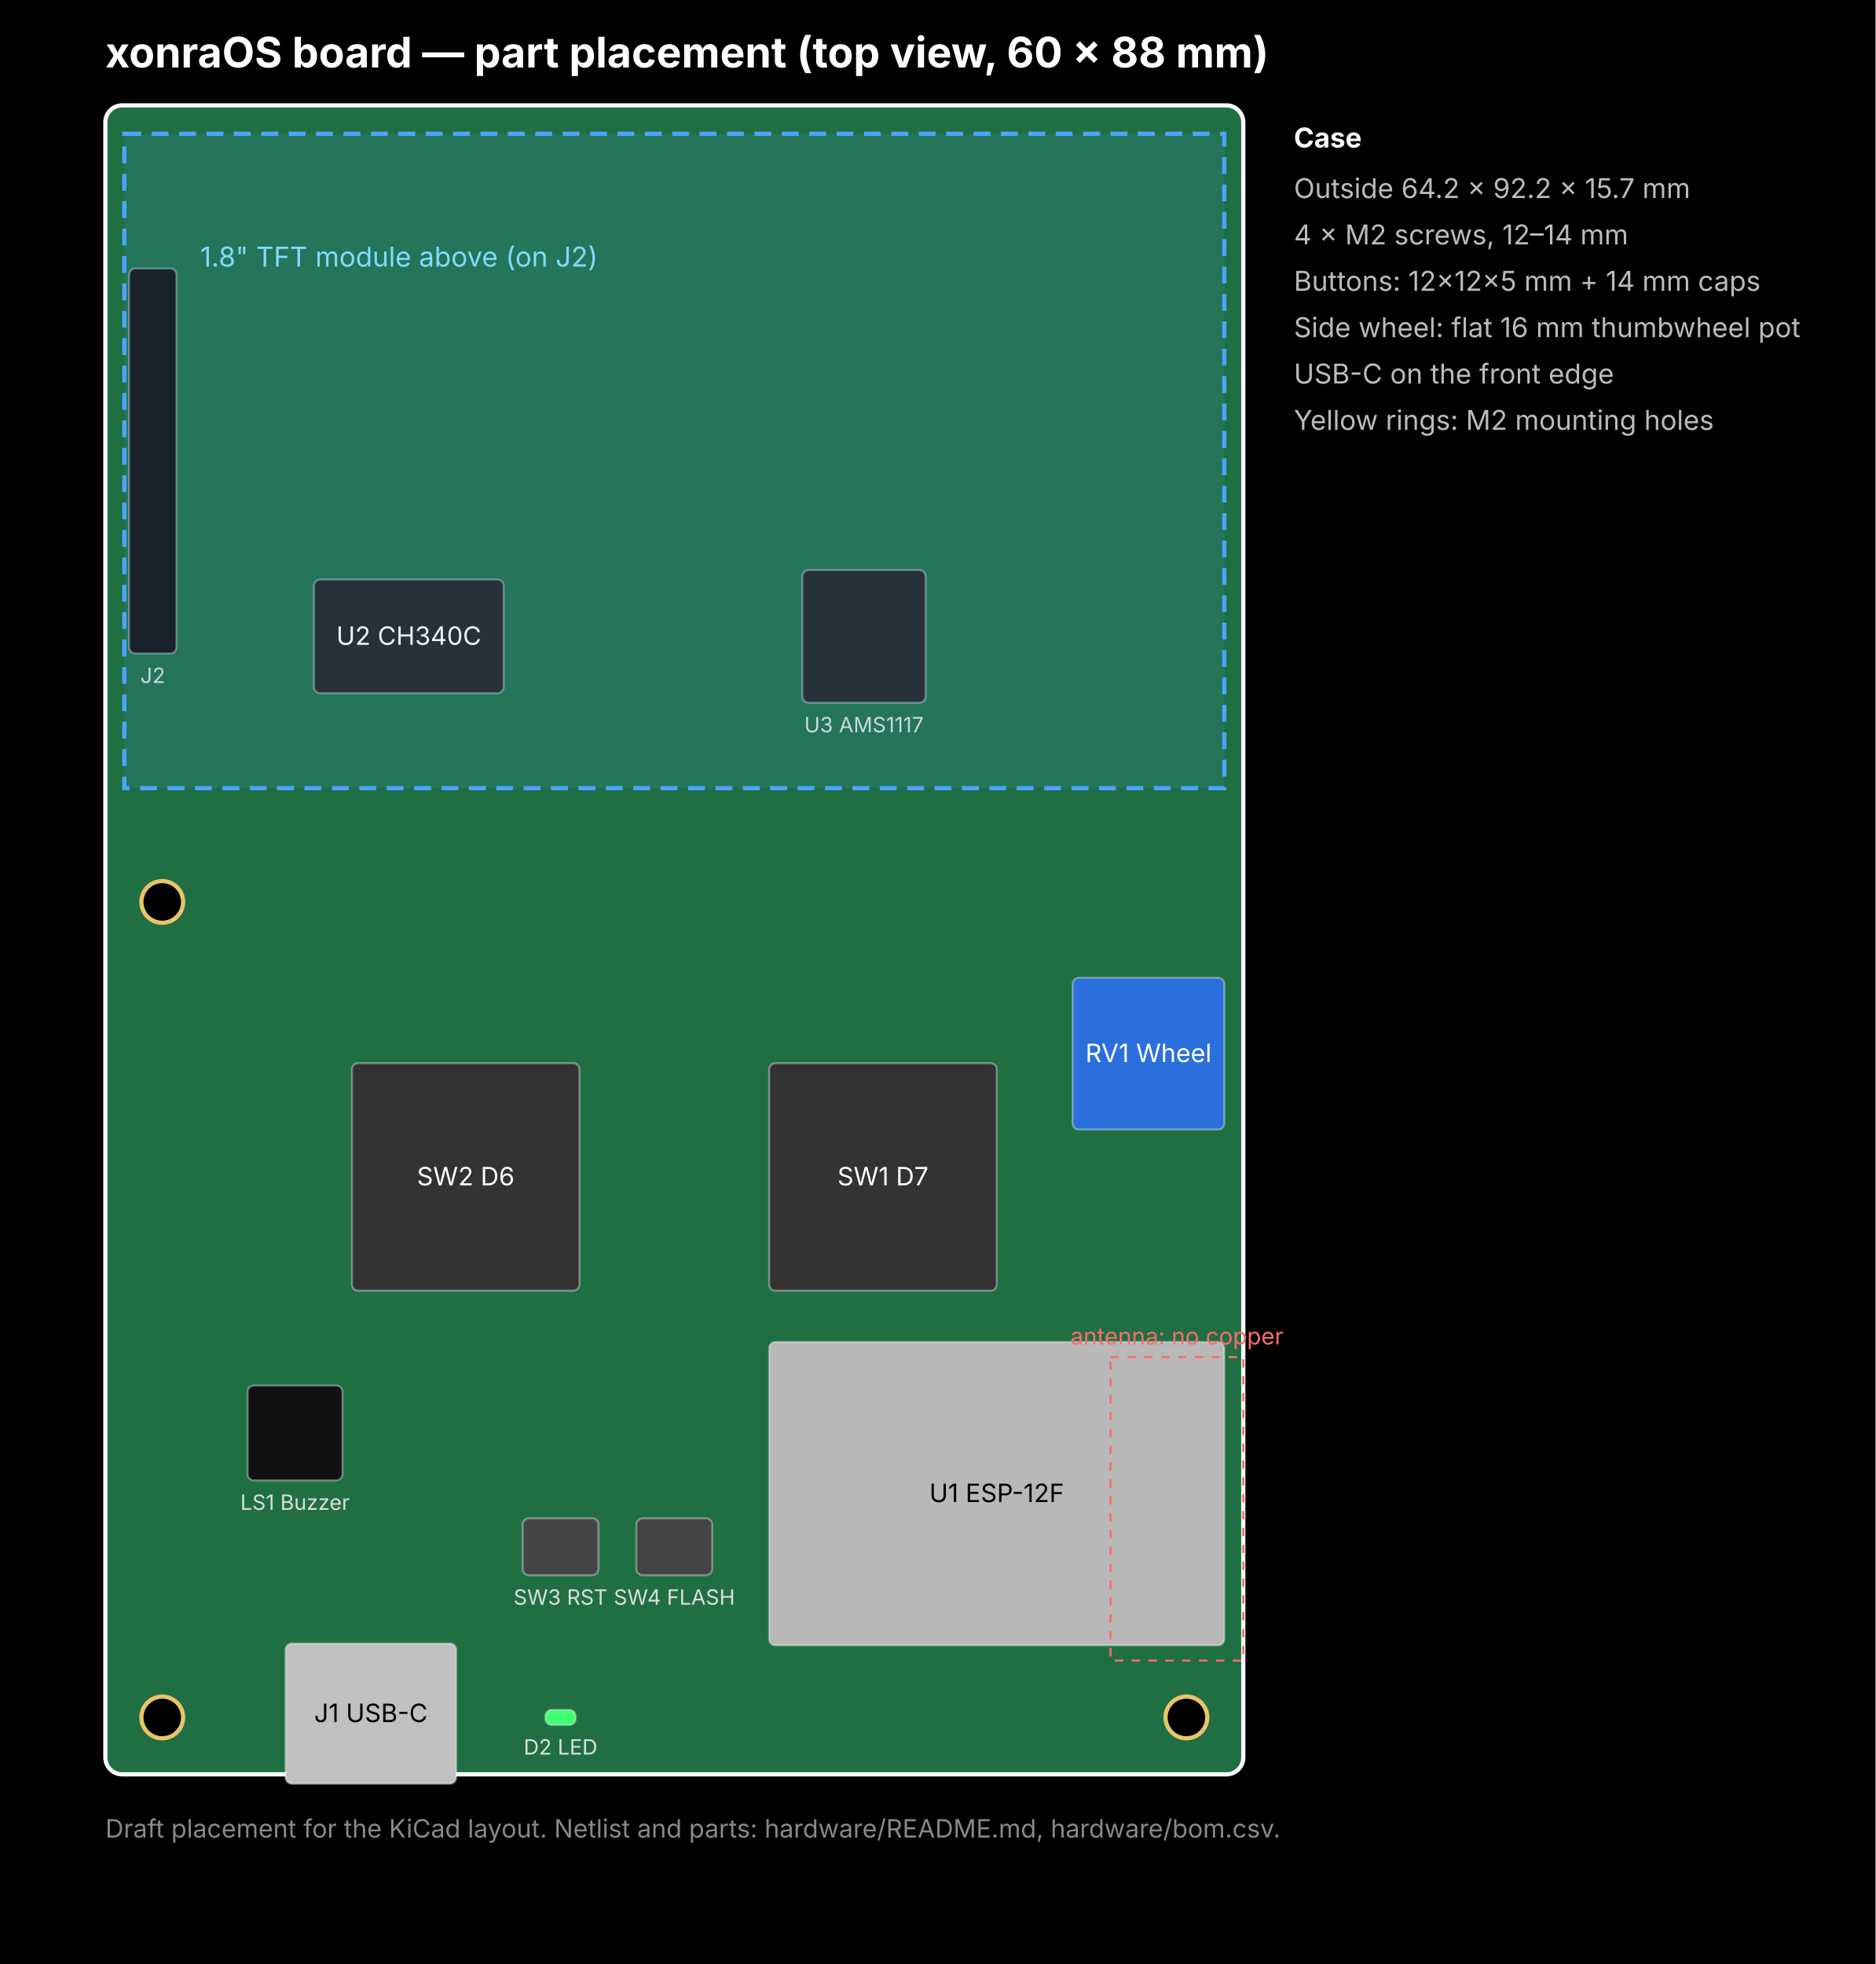
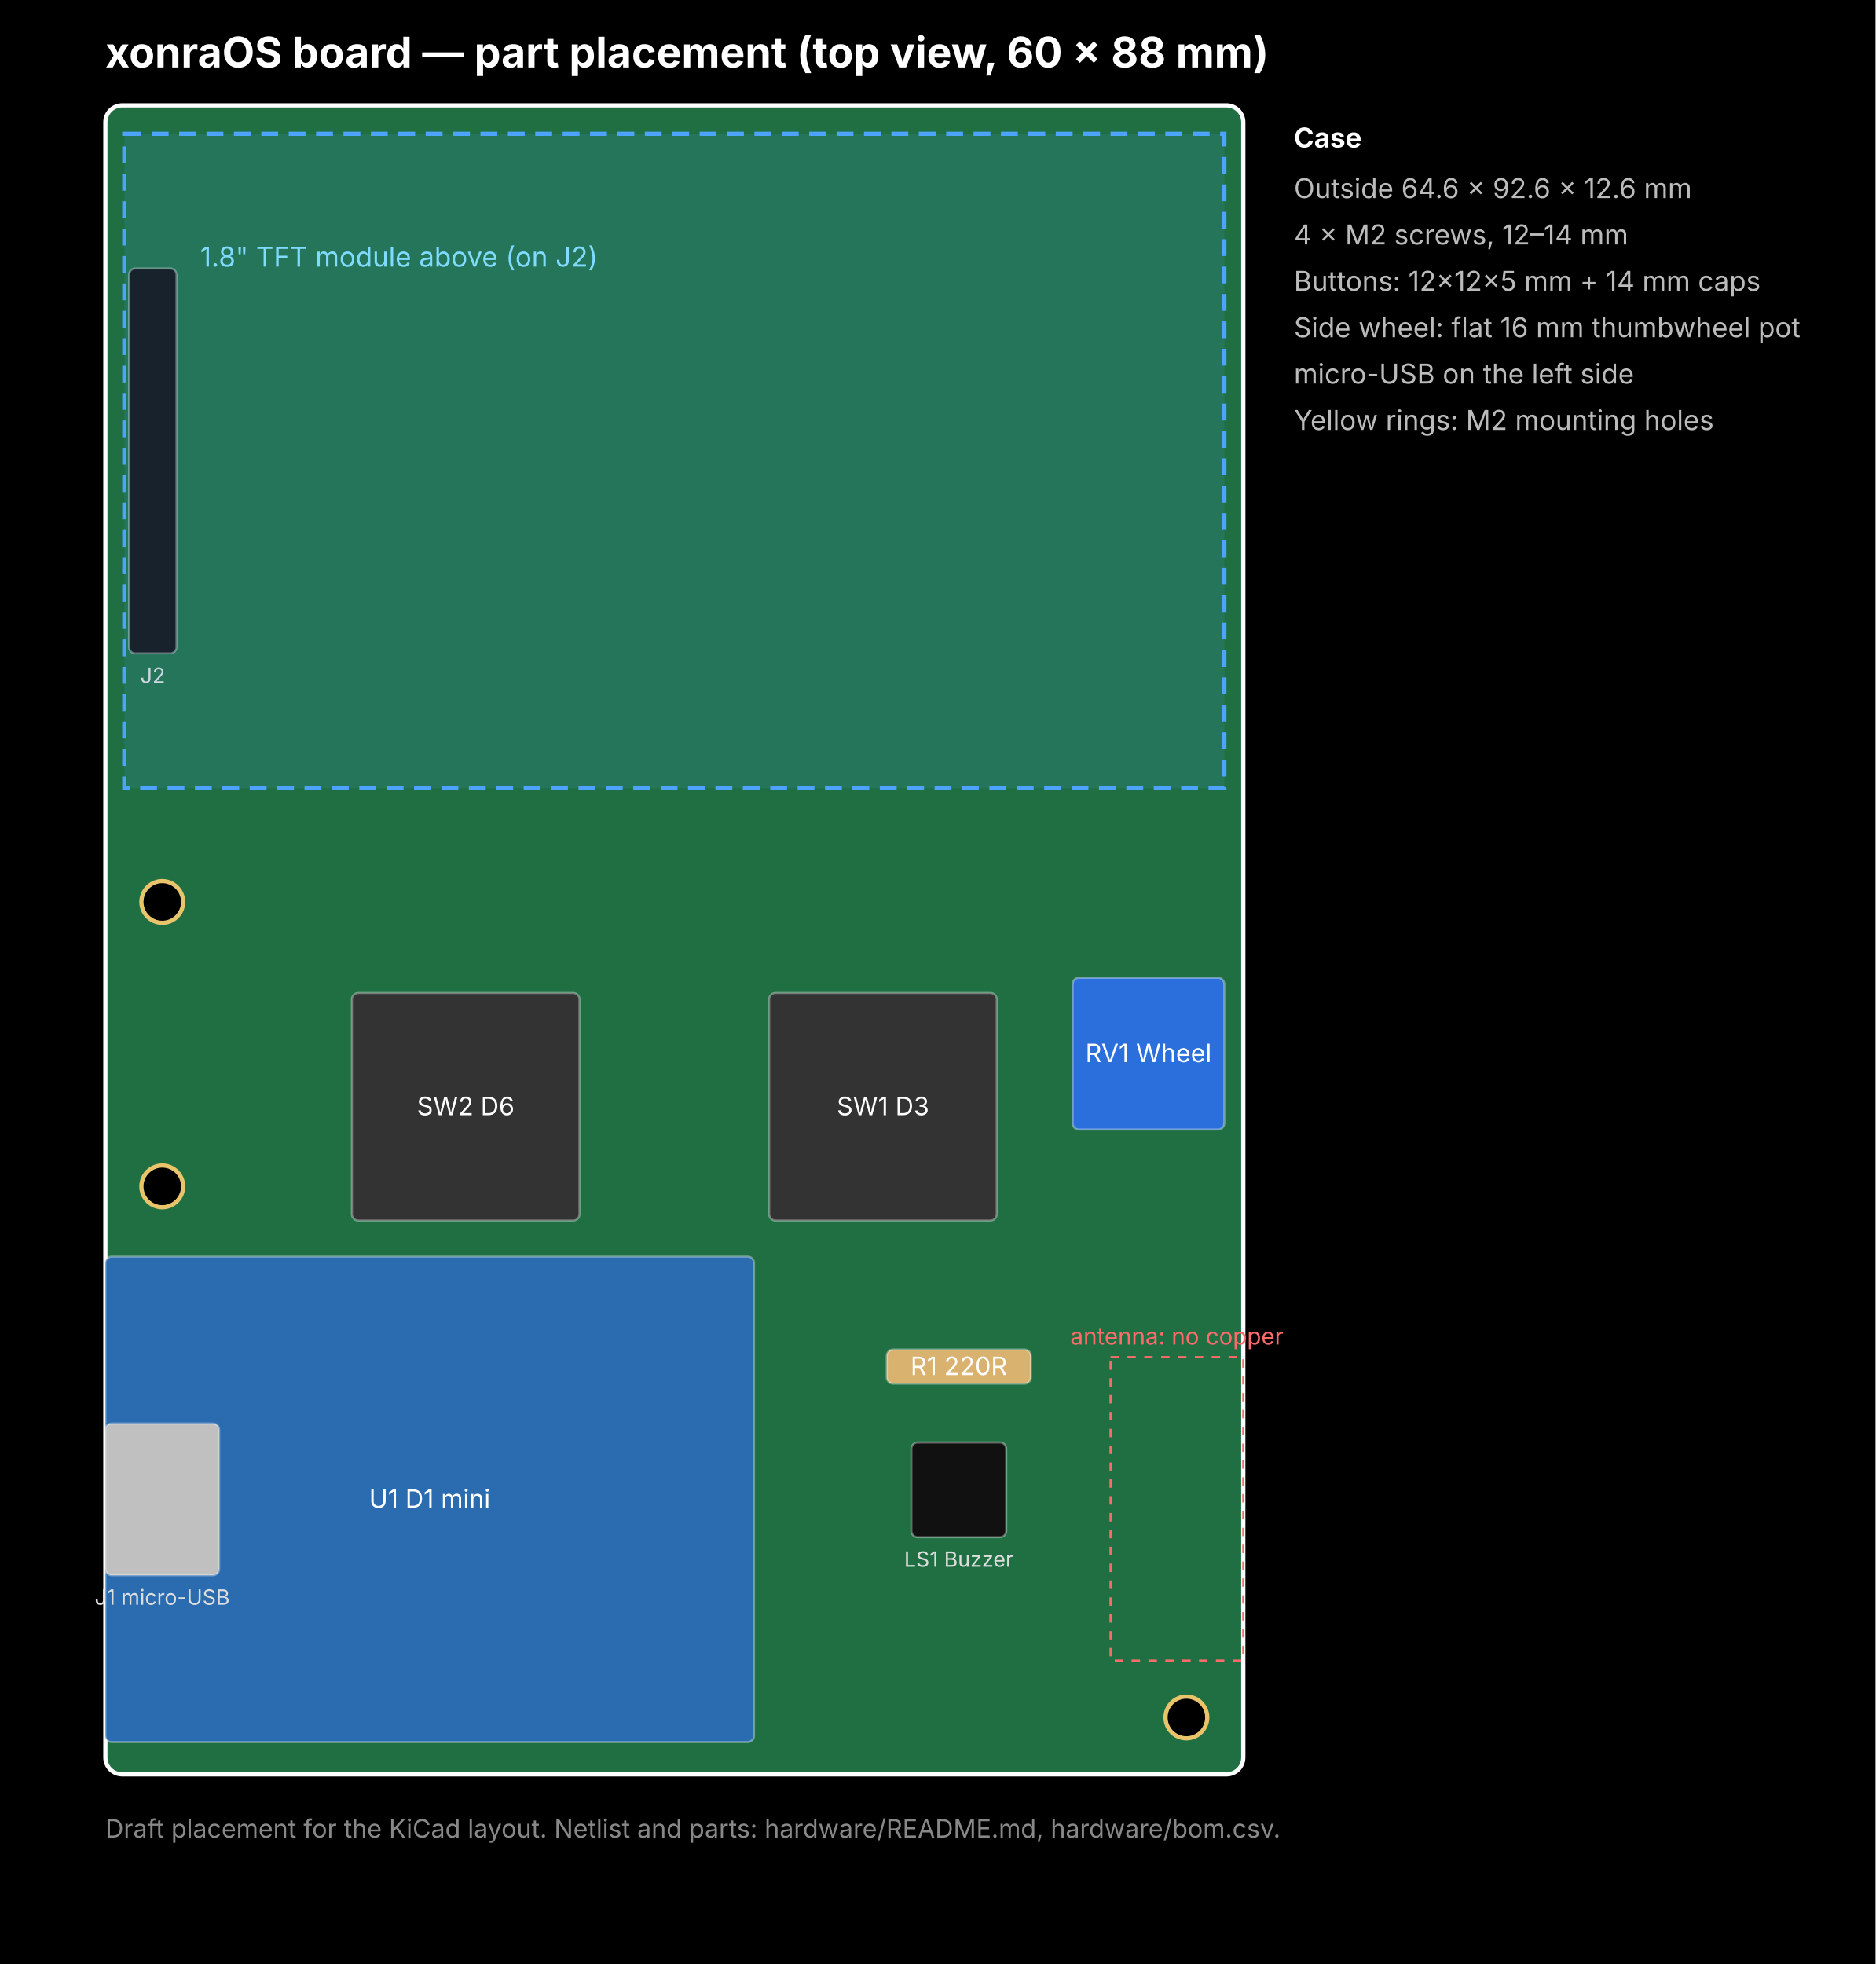
<svg xmlns="http://www.w3.org/2000/svg" viewBox="0 0 890 932" font-family="Inter, Arial, sans-serif">
  <rect width="100%" height="100%" fill="#000" />
  <text x="50" y="32" font-size="20" font-weight="700" fill="#fff">xonraOS board — part placement (top view, 60 × 88 mm)</text>
  <rect x="50" y="50" width="540" height="792" rx="8" fill="#1f6f43" stroke="#fff" stroke-width="2" />
-   <rect x="135.5" y="779.9" width="81" height="66.6" rx="3" fill="#c0c0c0" stroke="#fff" stroke-opacity=".35" />
-   <text x="176" y="817.2" text-anchor="middle" font-size="12" fill="#000">J1 USB-C</text>
-   <rect x="149" y="275" width="90" height="54" rx="3" fill="#222222" stroke="#fff" stroke-opacity=".35" />
-   <text x="194" y="306" text-anchor="middle" font-size="12" fill="#fff">U2 CH340C</text>
-   <rect x="380.75" y="270.5" width="58.5" height="63" rx="3" fill="#222222" stroke="#fff" stroke-opacity=".35" />
-   <text x="410" y="347.5" text-anchor="middle" font-size="10" fill="#ddd">U3 AMS1117</text>
-   <rect x="365" y="636.8" width="216" height="144" rx="3" fill="#b8b8b8" stroke="#fff" stroke-opacity=".35" />
-   <text x="473" y="712.8" text-anchor="middle" font-size="12" fill="#000">U1 ESP-12F</text>
-   <rect x="167" y="504.5" width="108" height="108" rx="3" fill="#333333" stroke="#fff" stroke-opacity=".35" />
-   <text x="221" y="562.5" text-anchor="middle" font-size="12" fill="#fff">SW2 D6</text>
-   <rect x="365" y="504.5" width="108" height="108" rx="3" fill="#333333" stroke="#fff" stroke-opacity=".35" />
-   <text x="419" y="562.5" text-anchor="middle" font-size="12" fill="#fff">SW1 D7</text>
-   <rect x="248" y="720.5" width="36" height="27" rx="3" fill="#444444" stroke="#fff" stroke-opacity=".35" />
-   <text x="266" y="761.5" text-anchor="middle" font-size="10" fill="#ddd">SW3 RST</text>
-   <rect x="302" y="720.5" width="36" height="27" rx="3" fill="#444444" stroke="#fff" stroke-opacity=".35" />
-   <text x="320" y="761.5" text-anchor="middle" font-size="10" fill="#ddd">SW4 FLASH</text>
-   <rect x="117.5" y="657.5" width="45" height="45" rx="3" fill="#111111" stroke="#fff" stroke-opacity=".35" />
-   <text x="140" y="716.5" text-anchor="middle" font-size="10" fill="#ddd">LS1 Buzzer</text>
+   <rect x="50" y="596.3" width="307.8" height="230.4" rx="3" fill="#2b6cb0" stroke="#fff" stroke-opacity=".35" />
+   <text x="203.9" y="715.5" text-anchor="middle" font-size="12" fill="#fff">U1 D1 mini</text>
+   <rect x="50" y="675.5" width="54" height="72" rx="3" fill="#c0c0c0" stroke="#fff" stroke-opacity=".35" />
+   <text x="77" y="761.5" text-anchor="middle" font-size="10" fill="#ddd">J1 micro-USB</text>
+   <rect x="167" y="471.2" width="108" height="108" rx="3" fill="#333333" stroke="#fff" stroke-opacity=".35" />
+   <text x="221" y="529.2" text-anchor="middle" font-size="12" fill="#fff">SW2 D6</text>
+   <rect x="365" y="471.2" width="108" height="108" rx="3" fill="#333333" stroke="#fff" stroke-opacity=".35" />
+   <text x="419" y="529.2" text-anchor="middle" font-size="12" fill="#fff">SW1 D3</text>
+   <rect x="432.5" y="684.5" width="45" height="45" rx="3" fill="#111111" stroke="#fff" stroke-opacity=".35" />
+   <text x="455" y="743.5" text-anchor="middle" font-size="10" fill="#ddd">LS1 Buzzer</text>
+   <rect x="420.8" y="640.4" width="68.4" height="16.2" rx="3" fill="#d9b26f" stroke="#fff" stroke-opacity=".35" />
+   <text x="455" y="652.5" text-anchor="middle" font-size="12" fill="#fff">R1 220R</text>
  <rect x="509" y="464" width="72" height="72" rx="3" fill="#2a6fdb" stroke="#fff" stroke-opacity=".35" />
  <text x="545" y="504" text-anchor="middle" font-size="12" fill="#fff">RV1 Wheel</text>
-   <rect x="258.8" y="811.4" width="14.4" height="7.2" rx="3" fill="#40ff70" stroke="#fff" stroke-opacity=".35" />
-   <text x="266" y="832.6" text-anchor="middle" font-size="10" fill="#ddd">D2 LED</text>
  <rect x="61.25" y="127.4" width="22.5" height="182.7" rx="3" fill="#111111" stroke="#fff" stroke-opacity=".35" />
  <text x="72.5" y="324.1" text-anchor="middle" font-size="10" fill="#ddd">J2</text>
  <rect x="59" y="63.5" width="522" height="310.5" fill="#4da3ff" fill-opacity=".12" stroke="#4da3ff" stroke-width="2" stroke-dasharray="8 5" />
  <text x="95" y="126.5" font-size="13" fill="#7fdbff">1.8" TFT module above (on J2)</text>
-   <circle cx="77" cy="815" r="9.9" fill="#000" stroke="#e9c46a" stroke-width="2" />
+   <circle cx="77" cy="563" r="9.9" fill="#000" stroke="#e9c46a" stroke-width="2" />
  <circle cx="563" cy="815" r="9.9" fill="#000" stroke="#e9c46a" stroke-width="2" />
  <circle cx="77" cy="428" r="9.9" fill="#000" stroke="#e9c46a" stroke-width="2" />
  <rect x="527" y="644" width="63" height="144" fill="none" stroke="#ff6b6b" stroke-dasharray="4 4" />
  <text x="558.5" y="638" text-anchor="middle" font-size="11" fill="#ff6b6b">antenna: no copper</text>
  <g font-size="13" fill="#bbb">
    <text x="614" y="70" fill="#fff" font-weight="700">Case</text>
-     <text x="614" y="94">Outside 64.2 × 92.2 × 15.7 mm</text>
+     <text x="614" y="94">Outside 64.6 × 92.6 × 12.6 mm</text>
    <text x="614" y="116">4 × M2 screws, 12–14 mm</text>
    <text x="614" y="138">Buttons: 12×12×5 mm + 14 mm caps</text>
    <text x="614" y="160">Side wheel: flat 16 mm thumbwheel pot</text>
-     <text x="614" y="182">USB-C on the front edge</text>
+     <text x="614" y="182">micro-USB on the left side</text>
    <text x="614" y="204">Yellow rings: M2 mounting holes</text>
  </g>
  <text x="50" y="872" font-size="12" fill="#888">Draft placement for the KiCad layout. Netlist and parts: hardware/README.md, hardware/bom.csv.</text>
</svg>
